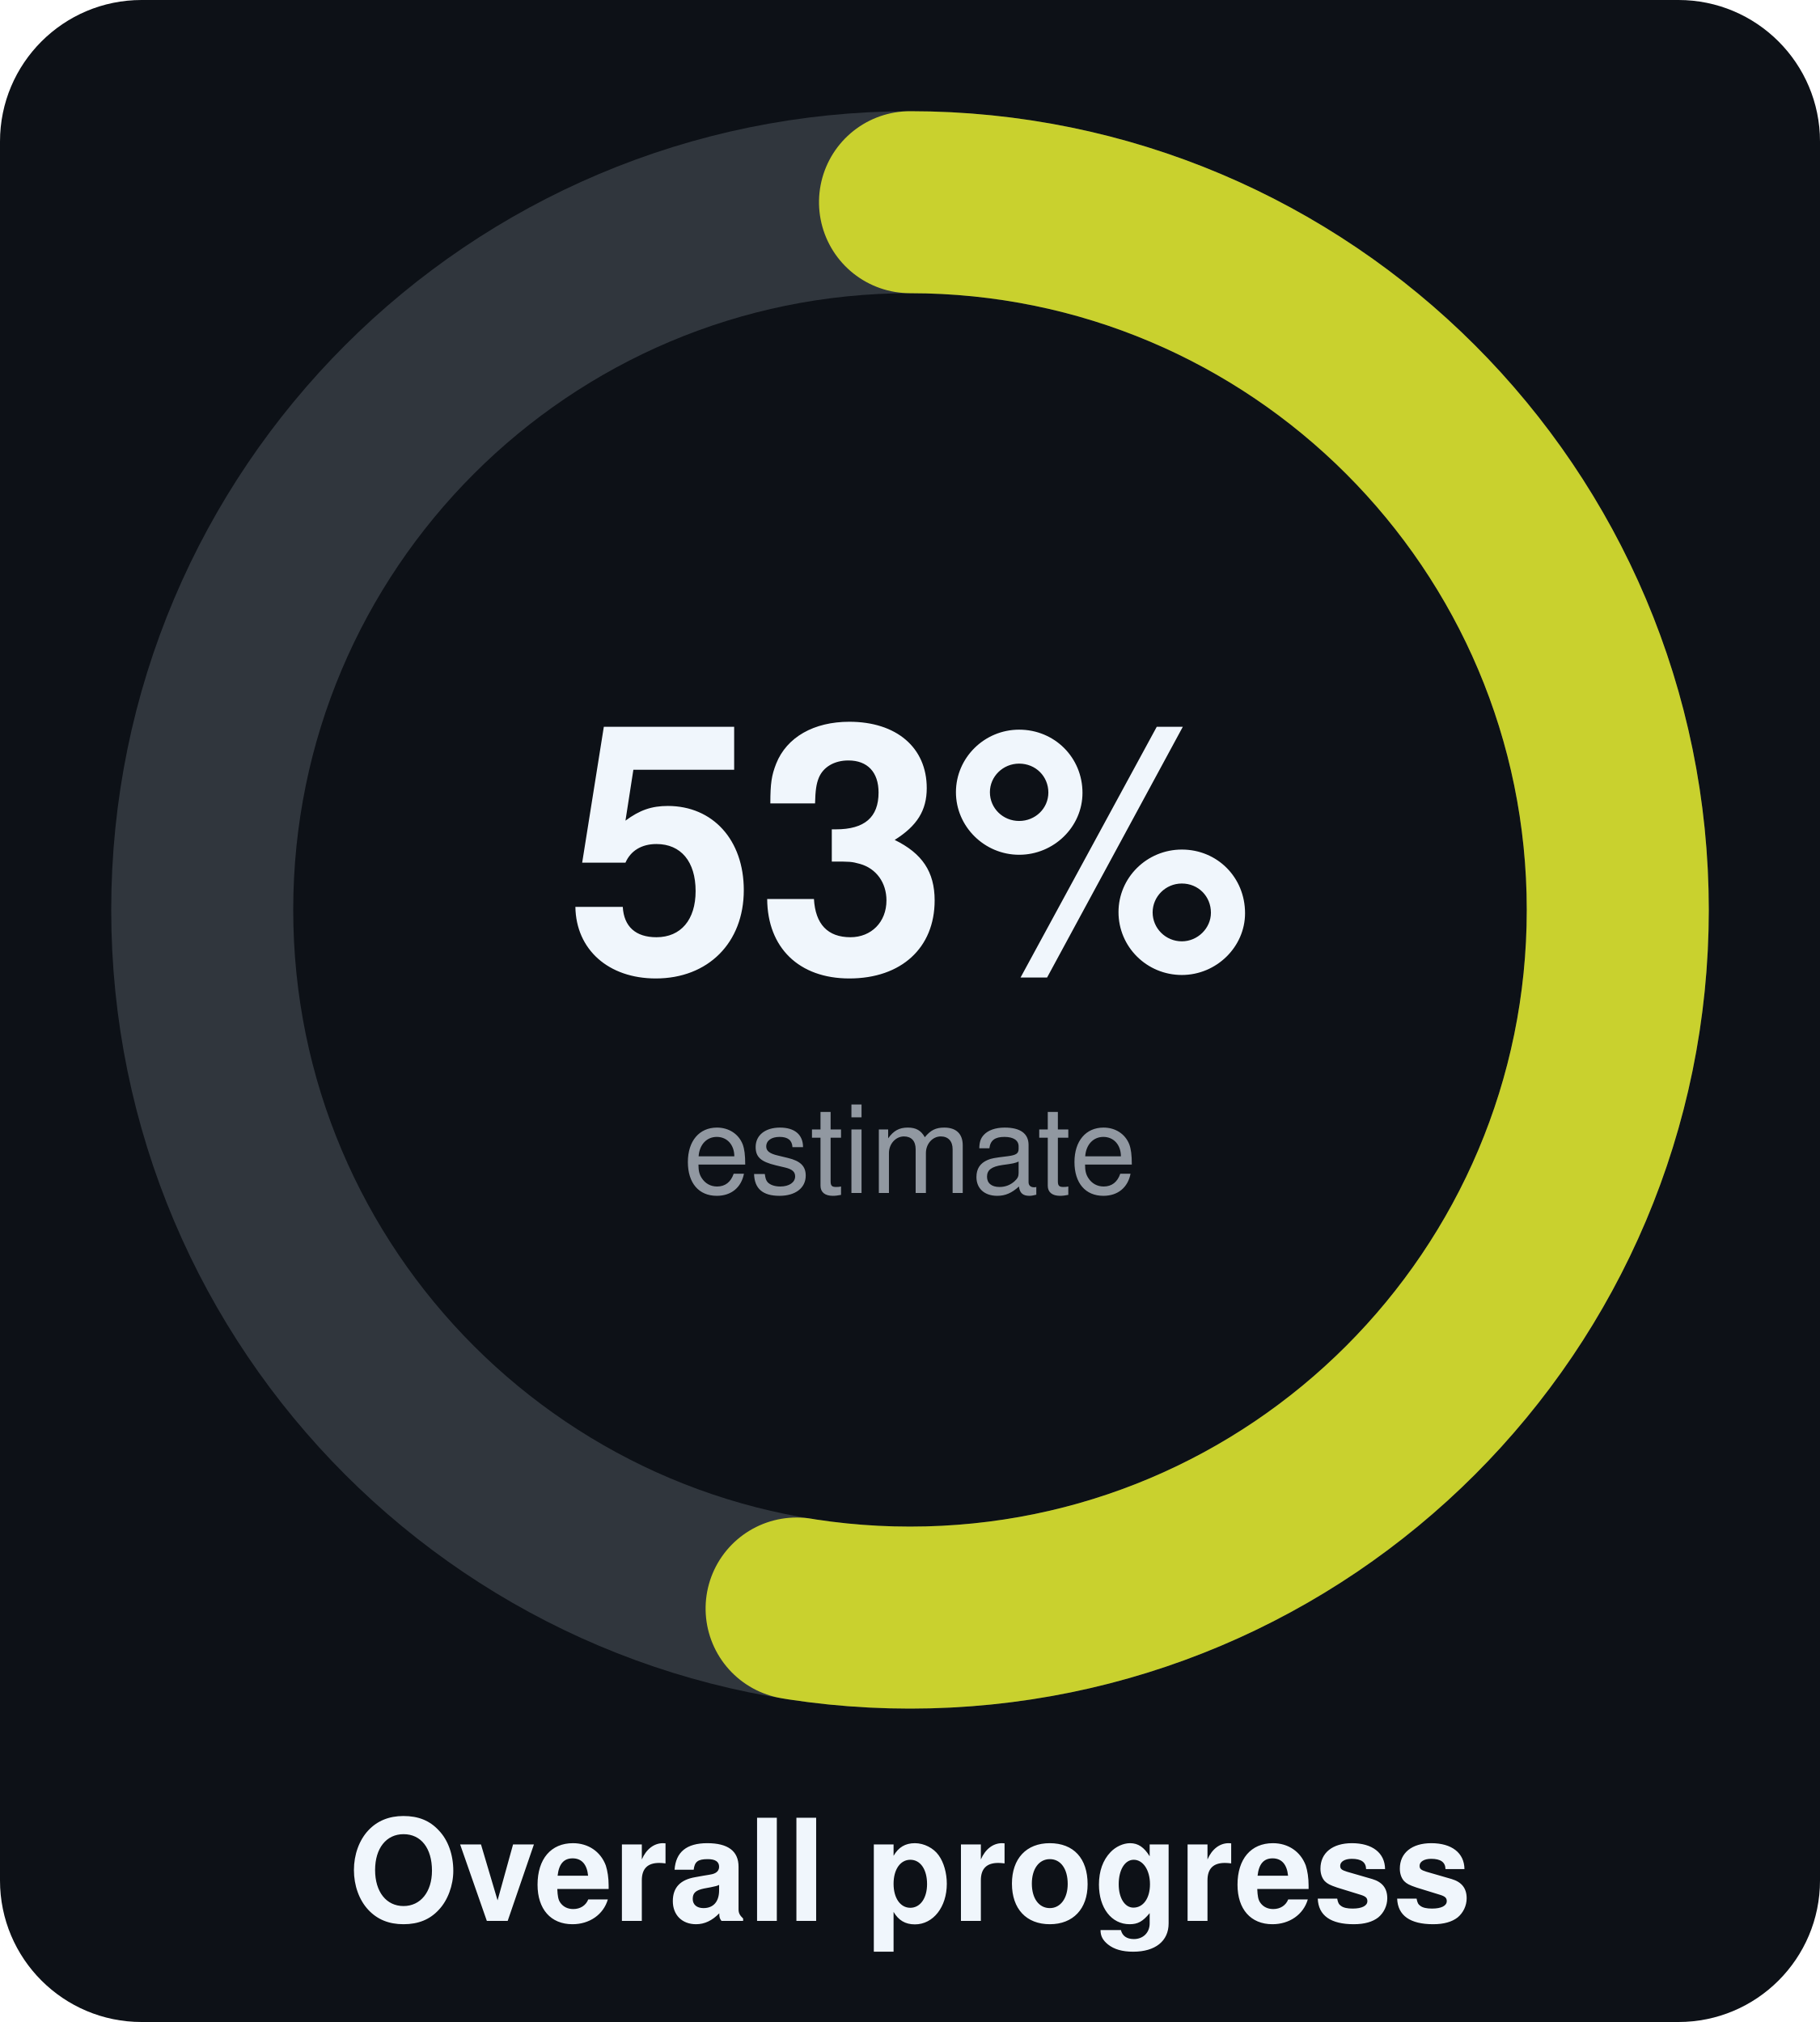
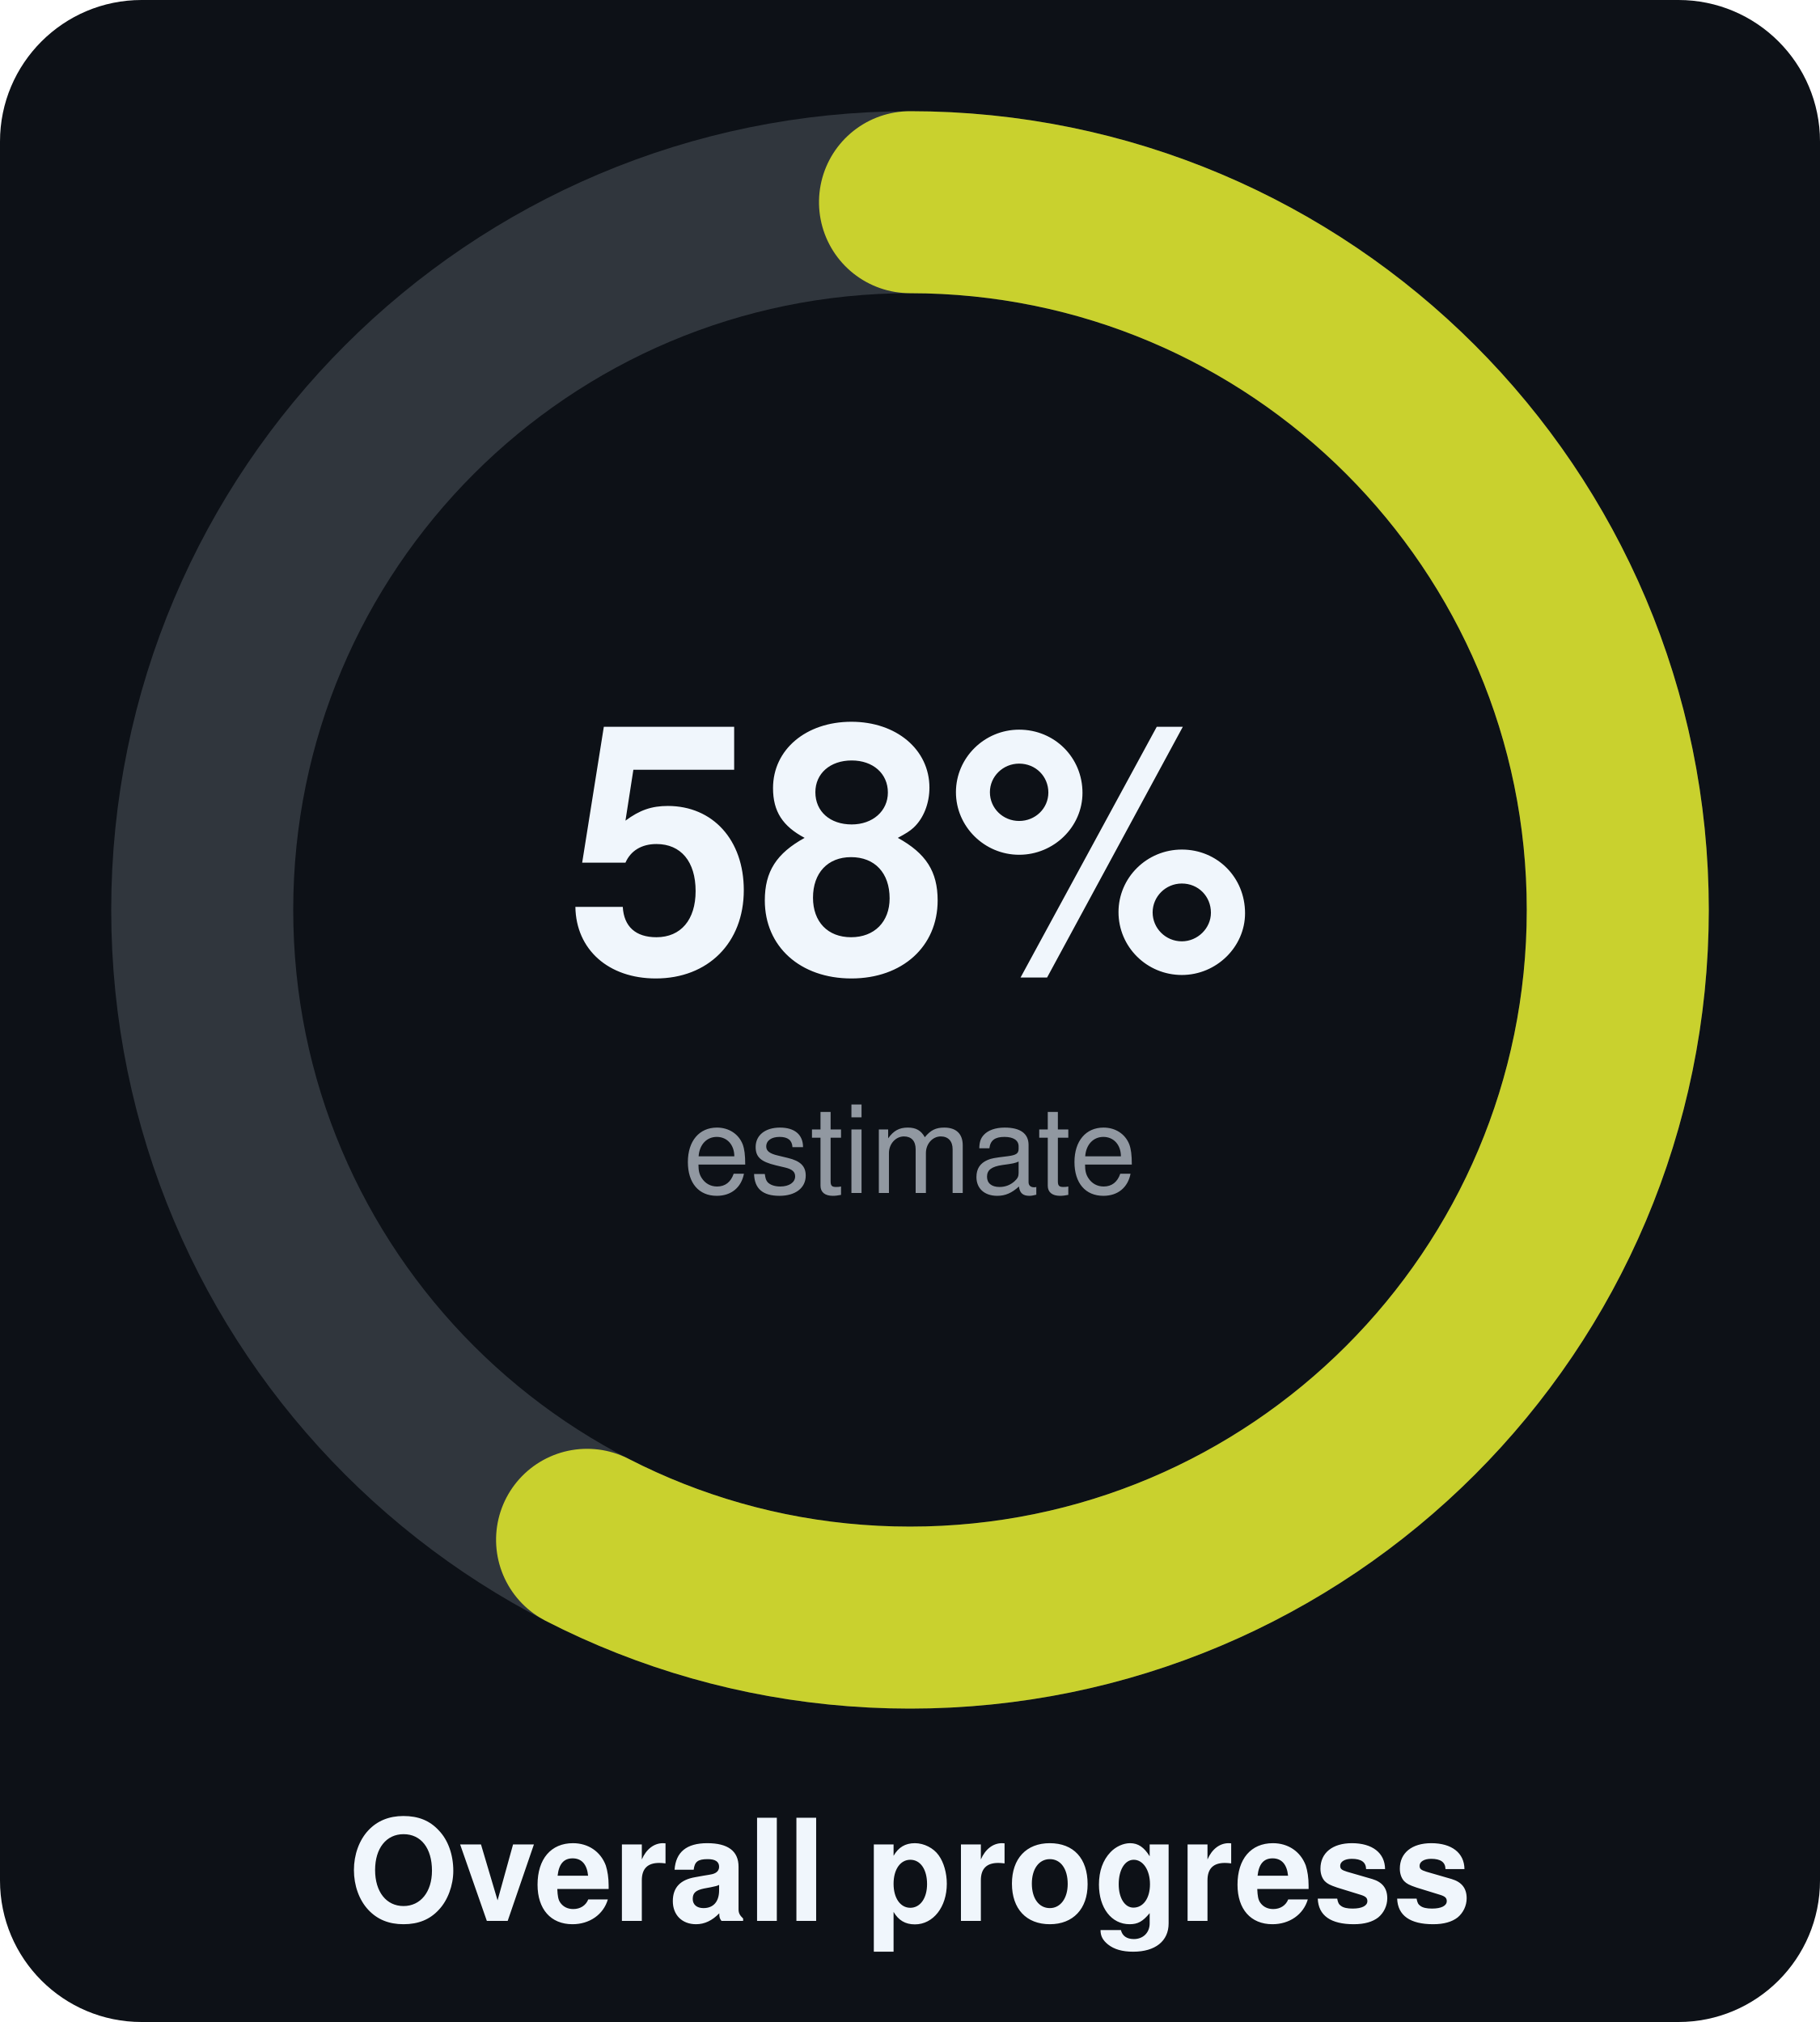
- <svg xmlns="http://www.w3.org/2000/svg" width="180" height="200" viewBox="0 0 180 200" role="img" aria-label="Overall progress estimate 53 percent">
+ <svg xmlns="http://www.w3.org/2000/svg" width="180" height="200" viewBox="0 0 180 200" role="img" aria-label="Overall progress estimate 58 percent">
  <style>.t{fill:#f0f6fc;font-family:Segoe UI,Helvetica,Arial,sans-serif}.m{fill:#9198a1;font-family:Segoe UI,Helvetica,Arial,sans-serif}</style>
  <rect width="180" height="200" rx="14" fill="#0d1117" />
  <circle cx="90" cy="90" r="70" fill="none" stroke="#30363d" stroke-width="18" />
-   <circle cx="90" cy="90" r="70" fill="none" stroke="#c9d12e" stroke-width="18" stroke-linecap="round" stroke-dasharray="231.2 439.8" transform="rotate(-90 90 90)" />
-   <text class="t" x="90" y="96" text-anchor="middle" font-size="34" font-weight="700">53%</text>
+   <circle cx="90" cy="90" r="70" fill="none" stroke="#c9d12e" stroke-width="18" stroke-linecap="round" stroke-dasharray="253.1 439.8" transform="rotate(-90 90 90)" />
+   <text class="t" x="90" y="96" text-anchor="middle" font-size="34" font-weight="700">58%</text>
  <text class="m" x="90" y="118" text-anchor="middle" font-size="12">estimate</text>
  <text class="t" x="90" y="190" text-anchor="middle" font-size="14" font-weight="600">Overall progress</text>
</svg>
